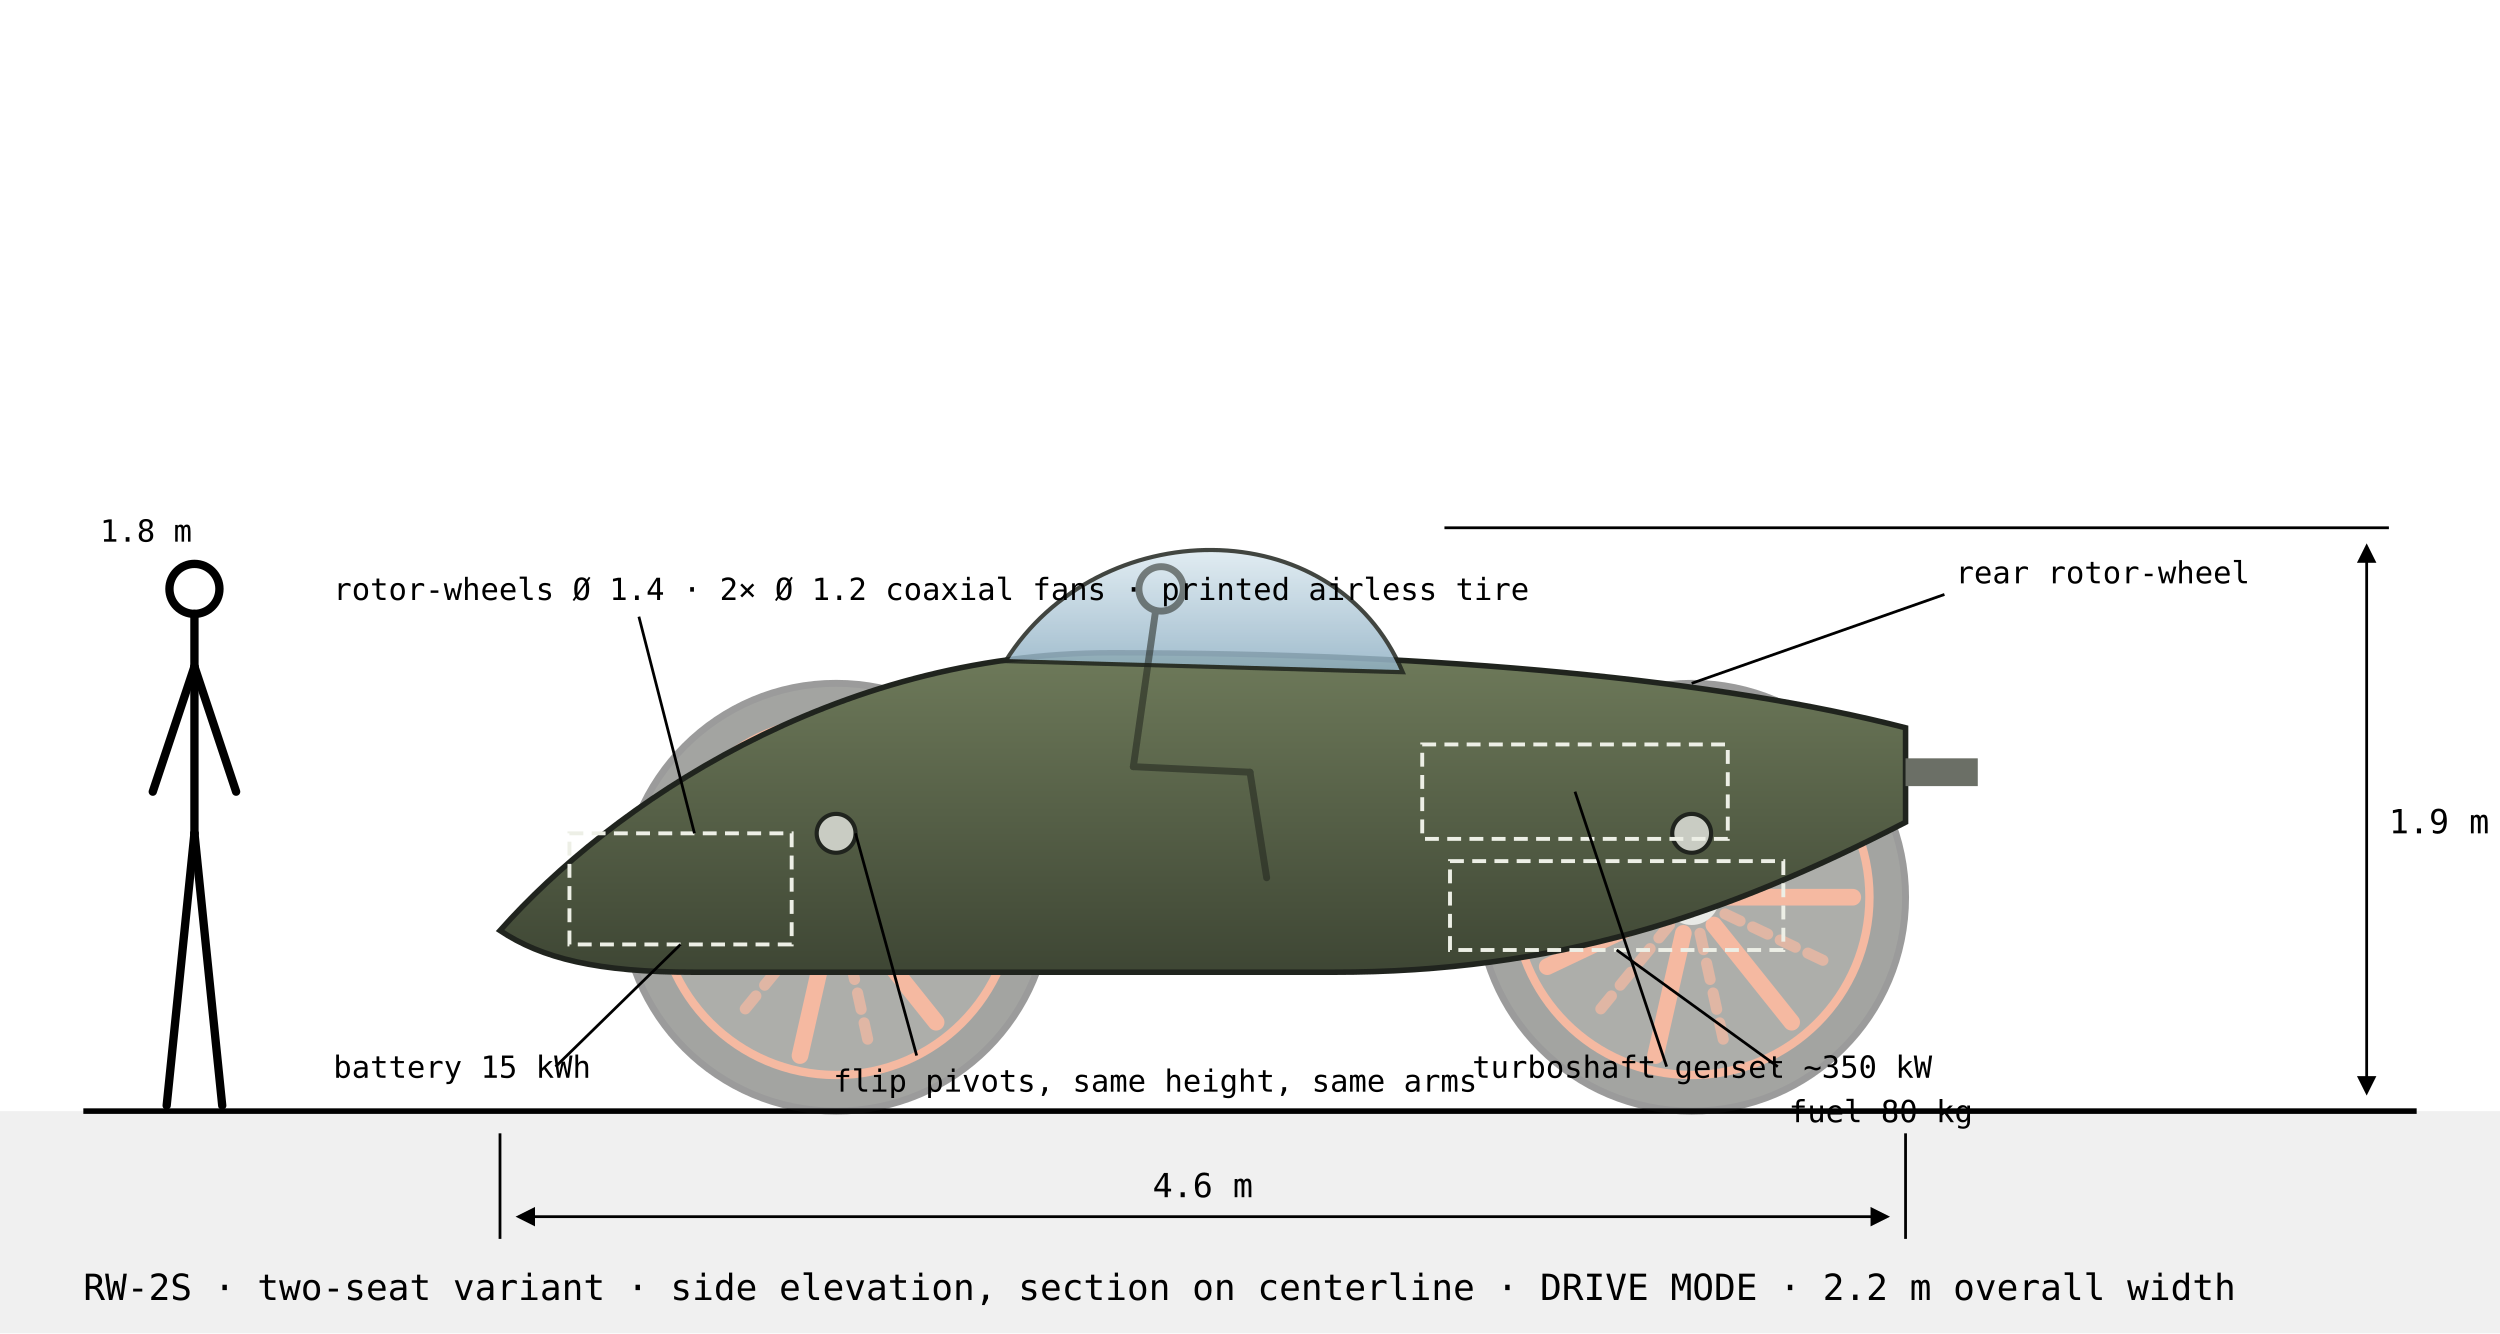
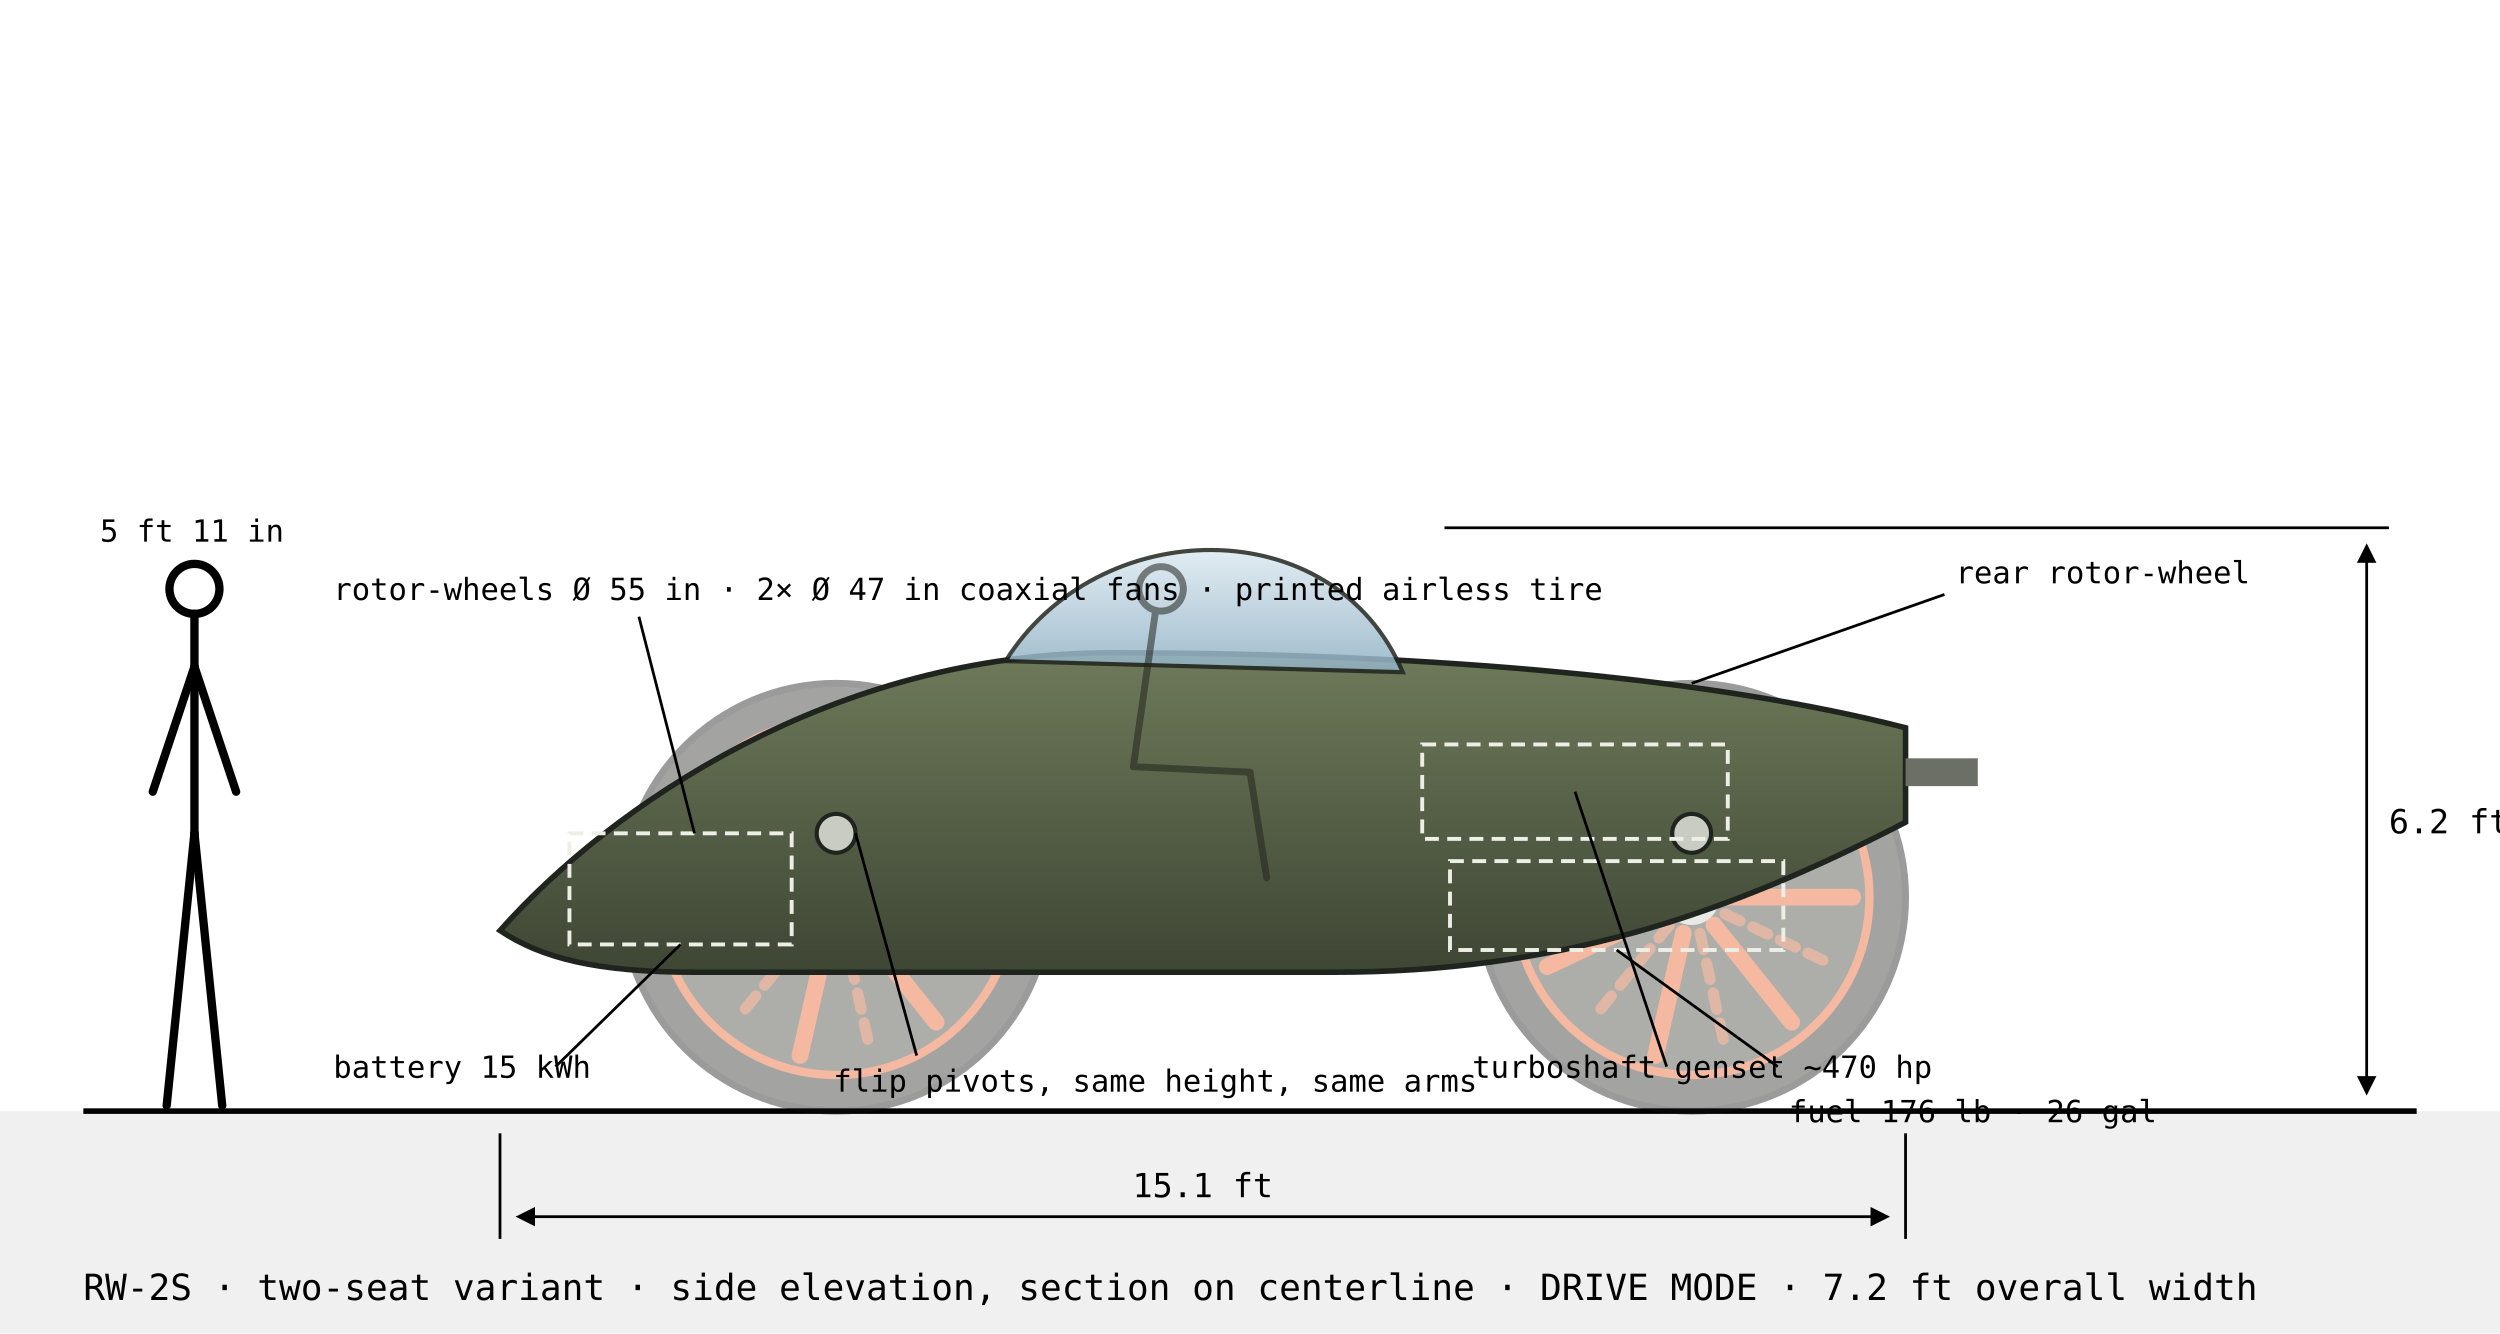
- <svg xmlns="http://www.w3.org/2000/svg" viewBox="0 0 900 480" role="img" aria-label="RW-2S two-seat variant, side elevation in drive mode with the hull sectioned on the centerline: a 4.6 metre cambered hull slung between four 1.4 metre coaxial rotor-wheels that carry all the lift, a bubble canopy over a two-seat cabin, a turboshaft generator and fuel in the tail, battery in the nose, flip pivots at the same height front and rear; a 1.8 metre standing figure for scale." font-family="ui-monospace, SFMono-Regular, Menlo, monospace" font-size="12">
+ <svg xmlns="http://www.w3.org/2000/svg" viewBox="0 0 900 480" role="img" aria-label="RW-2S two-seat variant, side elevation in drive mode with the hull sectioned on the centerline: a 15.1 ft cambered hull slung between four 55 inch coaxial rotor-wheels that carry all the lift, a bubble canopy over a two-seat cabin, a turboshaft generator and fuel in the tail, battery in the nose, flip pivots at the same height front and rear; a 5 ft 11 in standing figure for scale." font-family="ui-monospace, SFMono-Regular, Menlo, monospace" font-size="12">
  <defs>
    <marker id="a5" viewBox="0 0 10 10" refX="8" refY="5" markerWidth="7" markerHeight="7" orient="auto-start-reverse">
      <path d="M0,0 L10,5 L0,10 Z" fill="currentColor" />
    </marker>
    <linearGradient id="hullg" x1="0" y1="0" x2="0" y2="1">
      <stop offset="0" stop-color="#6E7A5A" />
      <stop offset="1" stop-color="#3E4634" />
    </linearGradient>
    <linearGradient id="glassg" x1="0" y1="0" x2="0" y2="1">
      <stop offset="0" stop-color="#DCE9F0" />
      <stop offset="1" stop-color="#8FB0C4" />
    </linearGradient>
    <g id="w5">
      <circle r="77" fill="#24271F" stroke="#111" stroke-width="2.5" />
      <circle r="64" fill="#3B3F35" stroke="#E8571F" stroke-width="3" />
      <g stroke="#E8571F" stroke-width="6" stroke-linecap="round">
        <line x1="13" y1="0" x2="58" y2="0" />
        <line x1="8" y1="10" x2="36" y2="45" />
        <line x1="-3" y1="13" x2="-13" y2="57" />
        <line x1="-12" y1="6" x2="-52" y2="25" />
        <line x1="-12" y1="-6" x2="-52" y2="-25" />
        <line x1="-3" y1="-13" x2="-13" y2="-57" />
        <line x1="8" y1="-10" x2="36" y2="-45" />
      </g>
      <g stroke="#E8571F" stroke-width="4" stroke-linecap="round" stroke-dasharray="6 5" opacity="0.7">
        <line x1="12" y1="6" x2="50" y2="24" />
        <line x1="3" y1="13" x2="12" y2="54" />
        <line x1="-8" y1="10" x2="-35" y2="43" />
        <line x1="-13" y1="0" x2="-56" y2="0" />
        <line x1="-8" y1="-10" x2="-35" y2="-43" />
        <line x1="3" y1="-13" x2="12" y2="-54" />
        <line x1="12" y1="-6" x2="50" y2="-24" />
      </g>
      <circle r="10" fill="#C9CCC3" />
    </g>
  </defs>
  <rect x="0" y="400" width="900" height="80" fill="currentColor" opacity="0.06" />
  <line x1="30" y1="400" x2="870" y2="400" stroke="currentColor" stroke-width="2" />
  <g stroke="currentColor" stroke-width="3" stroke-linecap="round" fill="none">
    <circle cx="70" cy="212" r="9" />
    <line x1="70" y1="221" x2="70" y2="300" />
    <line x1="70" y1="300" x2="60" y2="398" />
    <line x1="70" y1="300" x2="80" y2="398" />
    <line x1="70" y1="240" x2="55" y2="285" />
    <line x1="70" y1="240" x2="85" y2="285" />
  </g>
-   <text x="36" y="195" font-size="11">1.8 m</text>
+   <text x="36" y="195" font-size="11">5 ft 11 in</text>
  <g opacity="0.42">
    <use href="#w5" x="301" y="323" />
    <use href="#w5" x="609" y="323" />
  </g>
  <path d="M180,335 C220,290 300,235 400,235 C520,235 620,245 686,262 L686,296 C620,330 560,350 480,350 L250,350 C215,350 195,345 180,335 Z" fill="url(#hullg)" stroke="#20241E" stroke-width="2" />
  <circle cx="301" cy="300" r="7" fill="#C9CCC3" stroke="#20241E" stroke-width="1.5" />
  <circle cx="609" cy="300" r="7" fill="#C9CCC3" stroke="#20241E" stroke-width="1.5" />
  <path d="M362,238 C395,185 480,183 505,242 Z" fill="url(#glassg)" stroke="#20241E" stroke-width="1.5" opacity="0.85" />
  <g stroke="#20241E" stroke-width="2.5" stroke-linecap="round" fill="none" opacity="0.55">
    <circle cx="418" cy="212" r="8" />
    <line x1="416" y1="220" x2="408" y2="276" />
    <line x1="408" y1="276" x2="450" y2="278" />
    <line x1="450" y1="278" x2="456" y2="316" />
  </g>
  <g fill="none" stroke="#EDEFE6" stroke-width="1.4" stroke-dasharray="5 3">
    <rect x="512" y="268" width="110" height="34" />
    <rect x="522" y="310" width="120" height="32" />
    <rect x="205" y="300" width="80" height="40" />
  </g>
  <line x1="686" y1="278" x2="712" y2="278" stroke="#6B6F66" stroke-width="10" />
  <g stroke="currentColor" stroke-width="1">
    <line x1="250" y1="300" x2="230" y2="222" />
    <line x1="567" y1="285" x2="600" y2="384" />
    <line x1="582" y1="342" x2="640" y2="384" />
    <line x1="245" y1="340" x2="200" y2="384" />
    <line x1="308" y1="300" x2="330" y2="380" />
    <line x1="609" y1="246" x2="700" y2="214" />
  </g>
-   <text x="120" y="216" font-size="11">rotor-wheels Ø 1.4 · 2× Ø 1.2 coaxial fans · printed airless tire</text>
-   <text x="530" y="388" font-size="11">turboshaft genset ~350 kW</text>
-   <text x="644" y="404" font-size="11">fuel 80 kg</text>
+   <text x="120" y="216" font-size="11">rotor-wheels Ø 55 in · 2× Ø 47 in coaxial fans · printed airless tire</text>
+   <text x="530" y="388" font-size="11">turboshaft genset ~470 hp</text>
+   <text x="644" y="404" font-size="11">fuel 176 lb · 26 gal</text>
  <text x="120" y="388" font-size="11">battery 15 kWh</text>
  <text x="300" y="393" font-size="11">flip pivots, same height, same arms</text>
  <text x="704" y="210" font-size="11">rear rotor-wheel</text>
  <g stroke="currentColor" stroke-width="1">
    <line x1="180" y1="408" x2="180" y2="446" />
    <line x1="686" y1="408" x2="686" y2="446" />
    <line x1="187" y1="438" x2="679" y2="438" marker-start="url(#a5)" marker-end="url(#a5)" />
    <line x1="520" y1="190" x2="860" y2="190" />
    <line x1="700" y1="400" x2="860" y2="400" />
    <line x1="852" y1="197" x2="852" y2="393" marker-start="url(#a5)" marker-end="url(#a5)" />
  </g>
-   <text x="433" y="431" text-anchor="middle">4.6 m</text>
-   <text x="860" y="300">1.9 m</text>
-   <text x="30" y="468" font-size="13">RW-2S · two-seat variant · side elevation, section on centerline · DRIVE MODE · 2.2 m overall width</text>
+   <text x="433" y="431" text-anchor="middle">15.1 ft</text>
+   <text x="860" y="300">6.2 ft</text>
+   <text x="30" y="468" font-size="13">RW-2S · two-seat variant · side elevation, section on centerline · DRIVE MODE · 7.2 ft overall width</text>
</svg>
